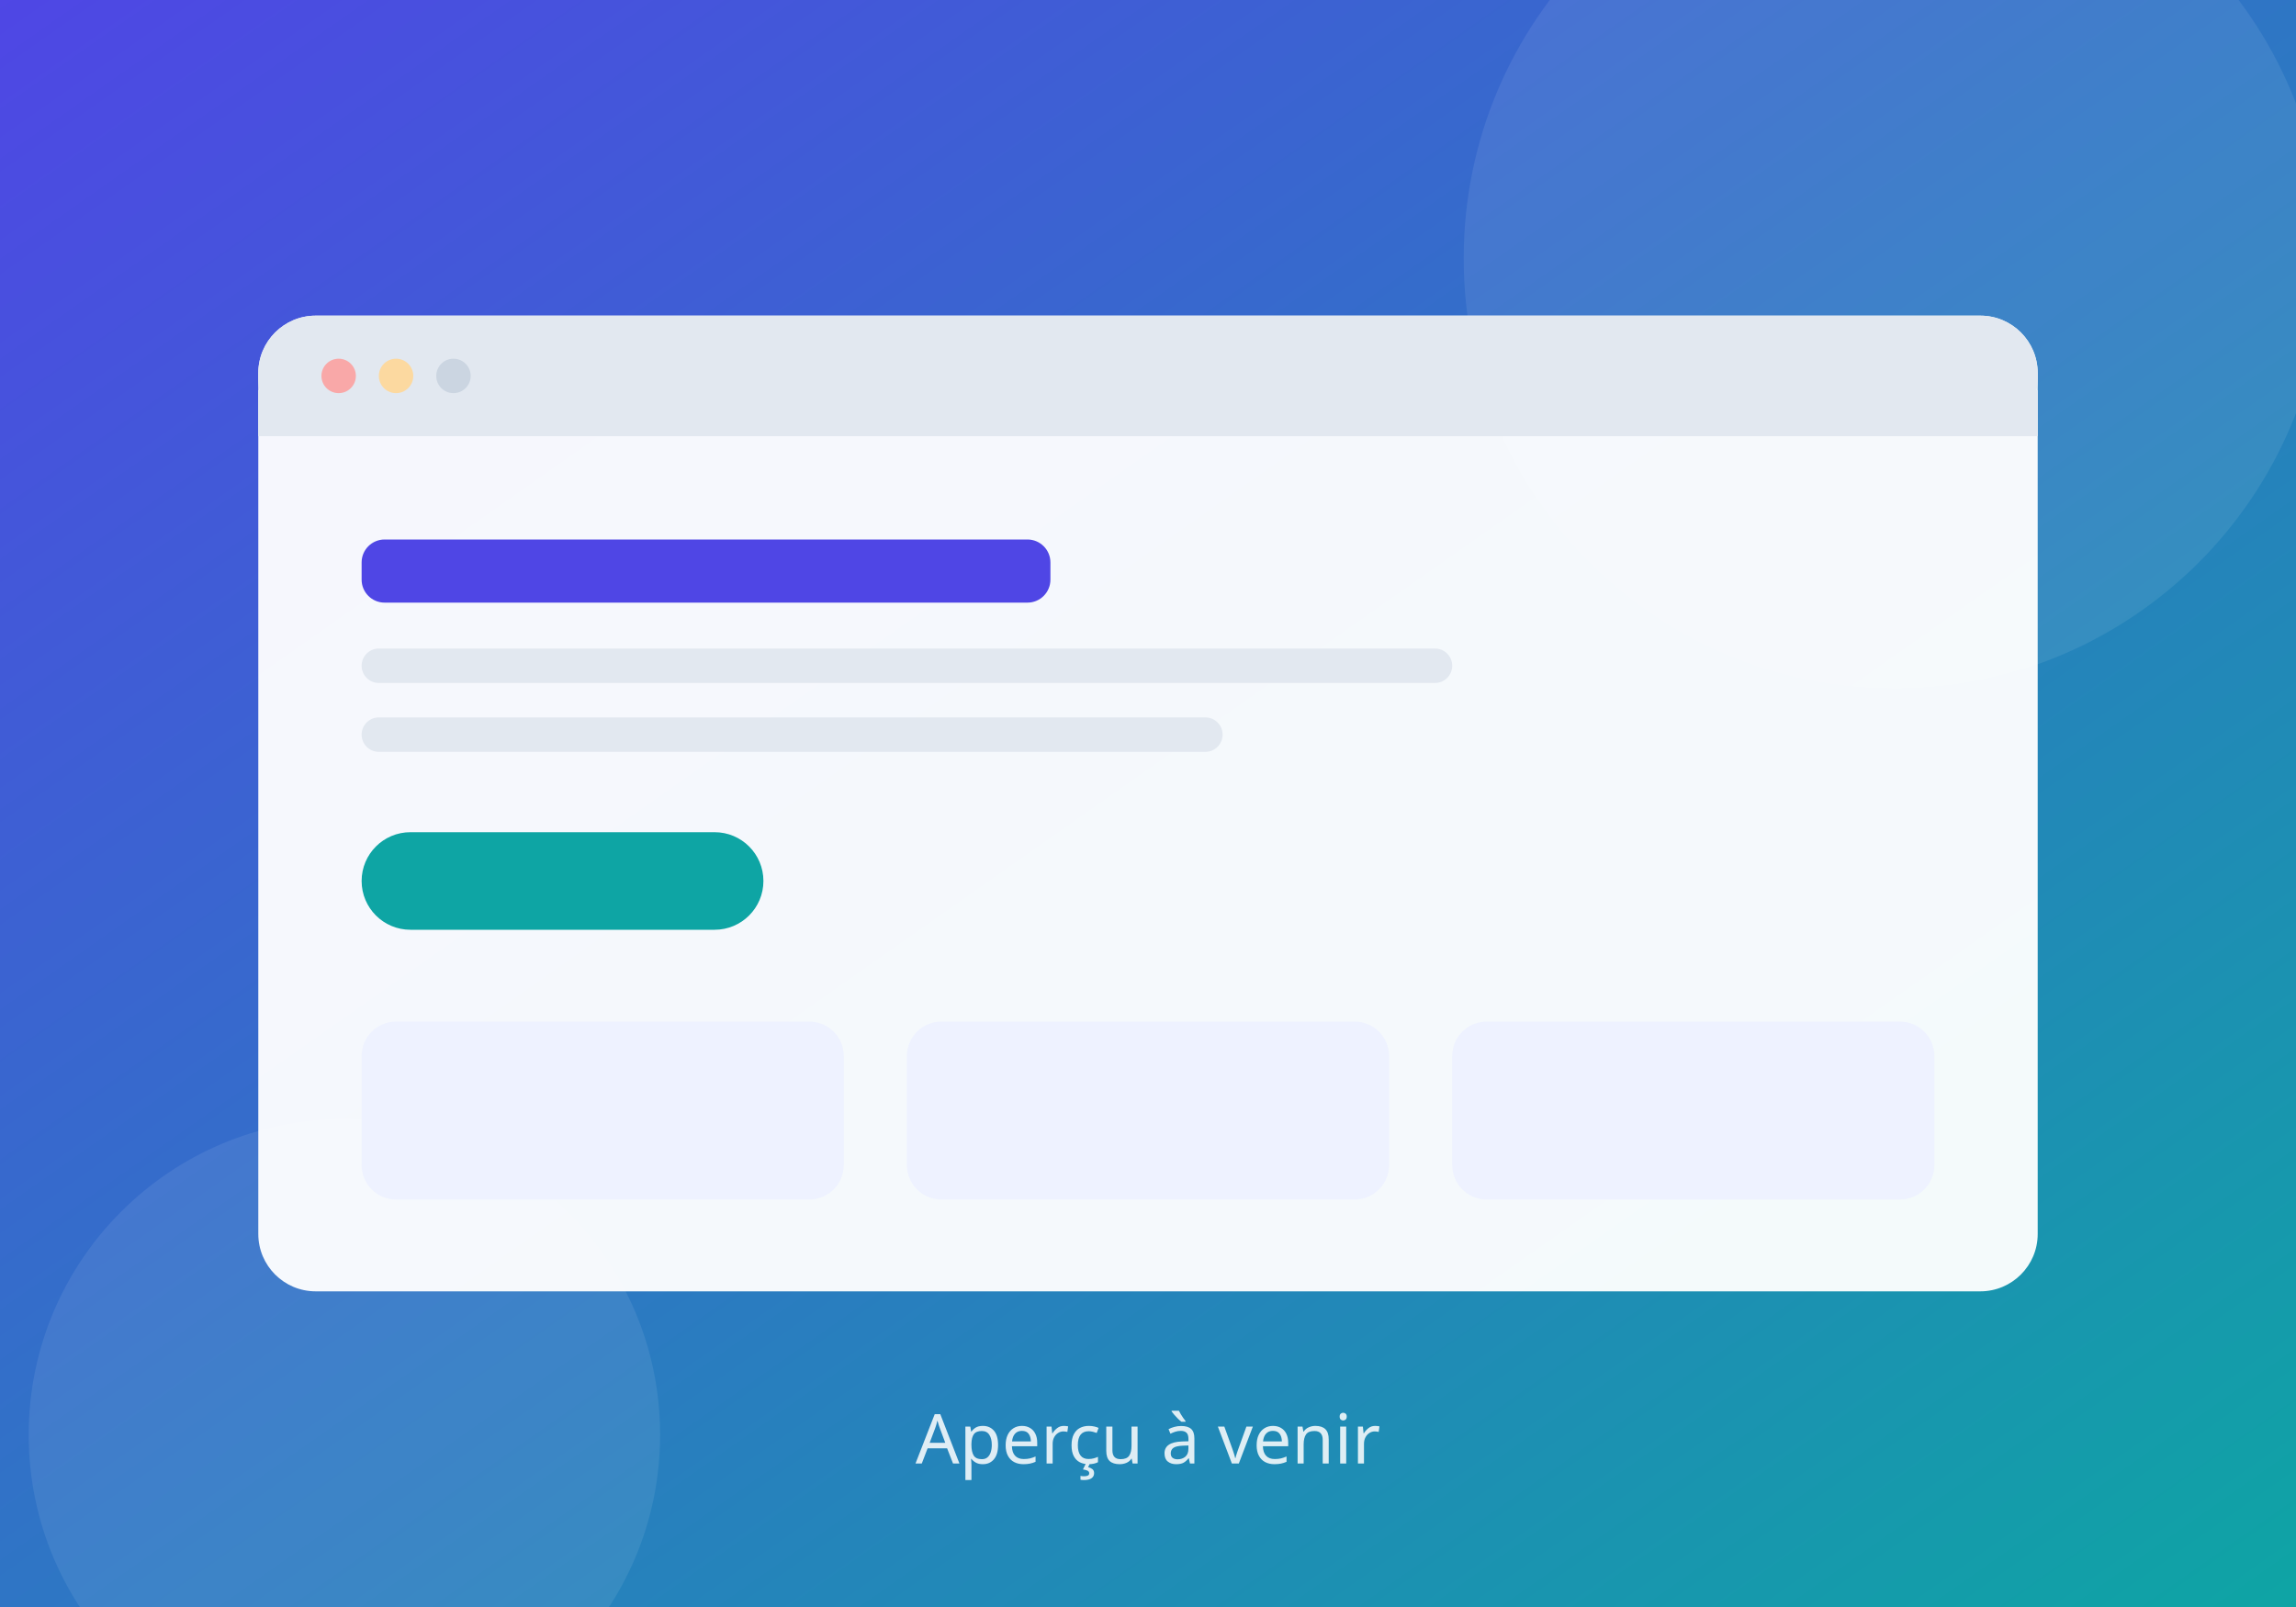
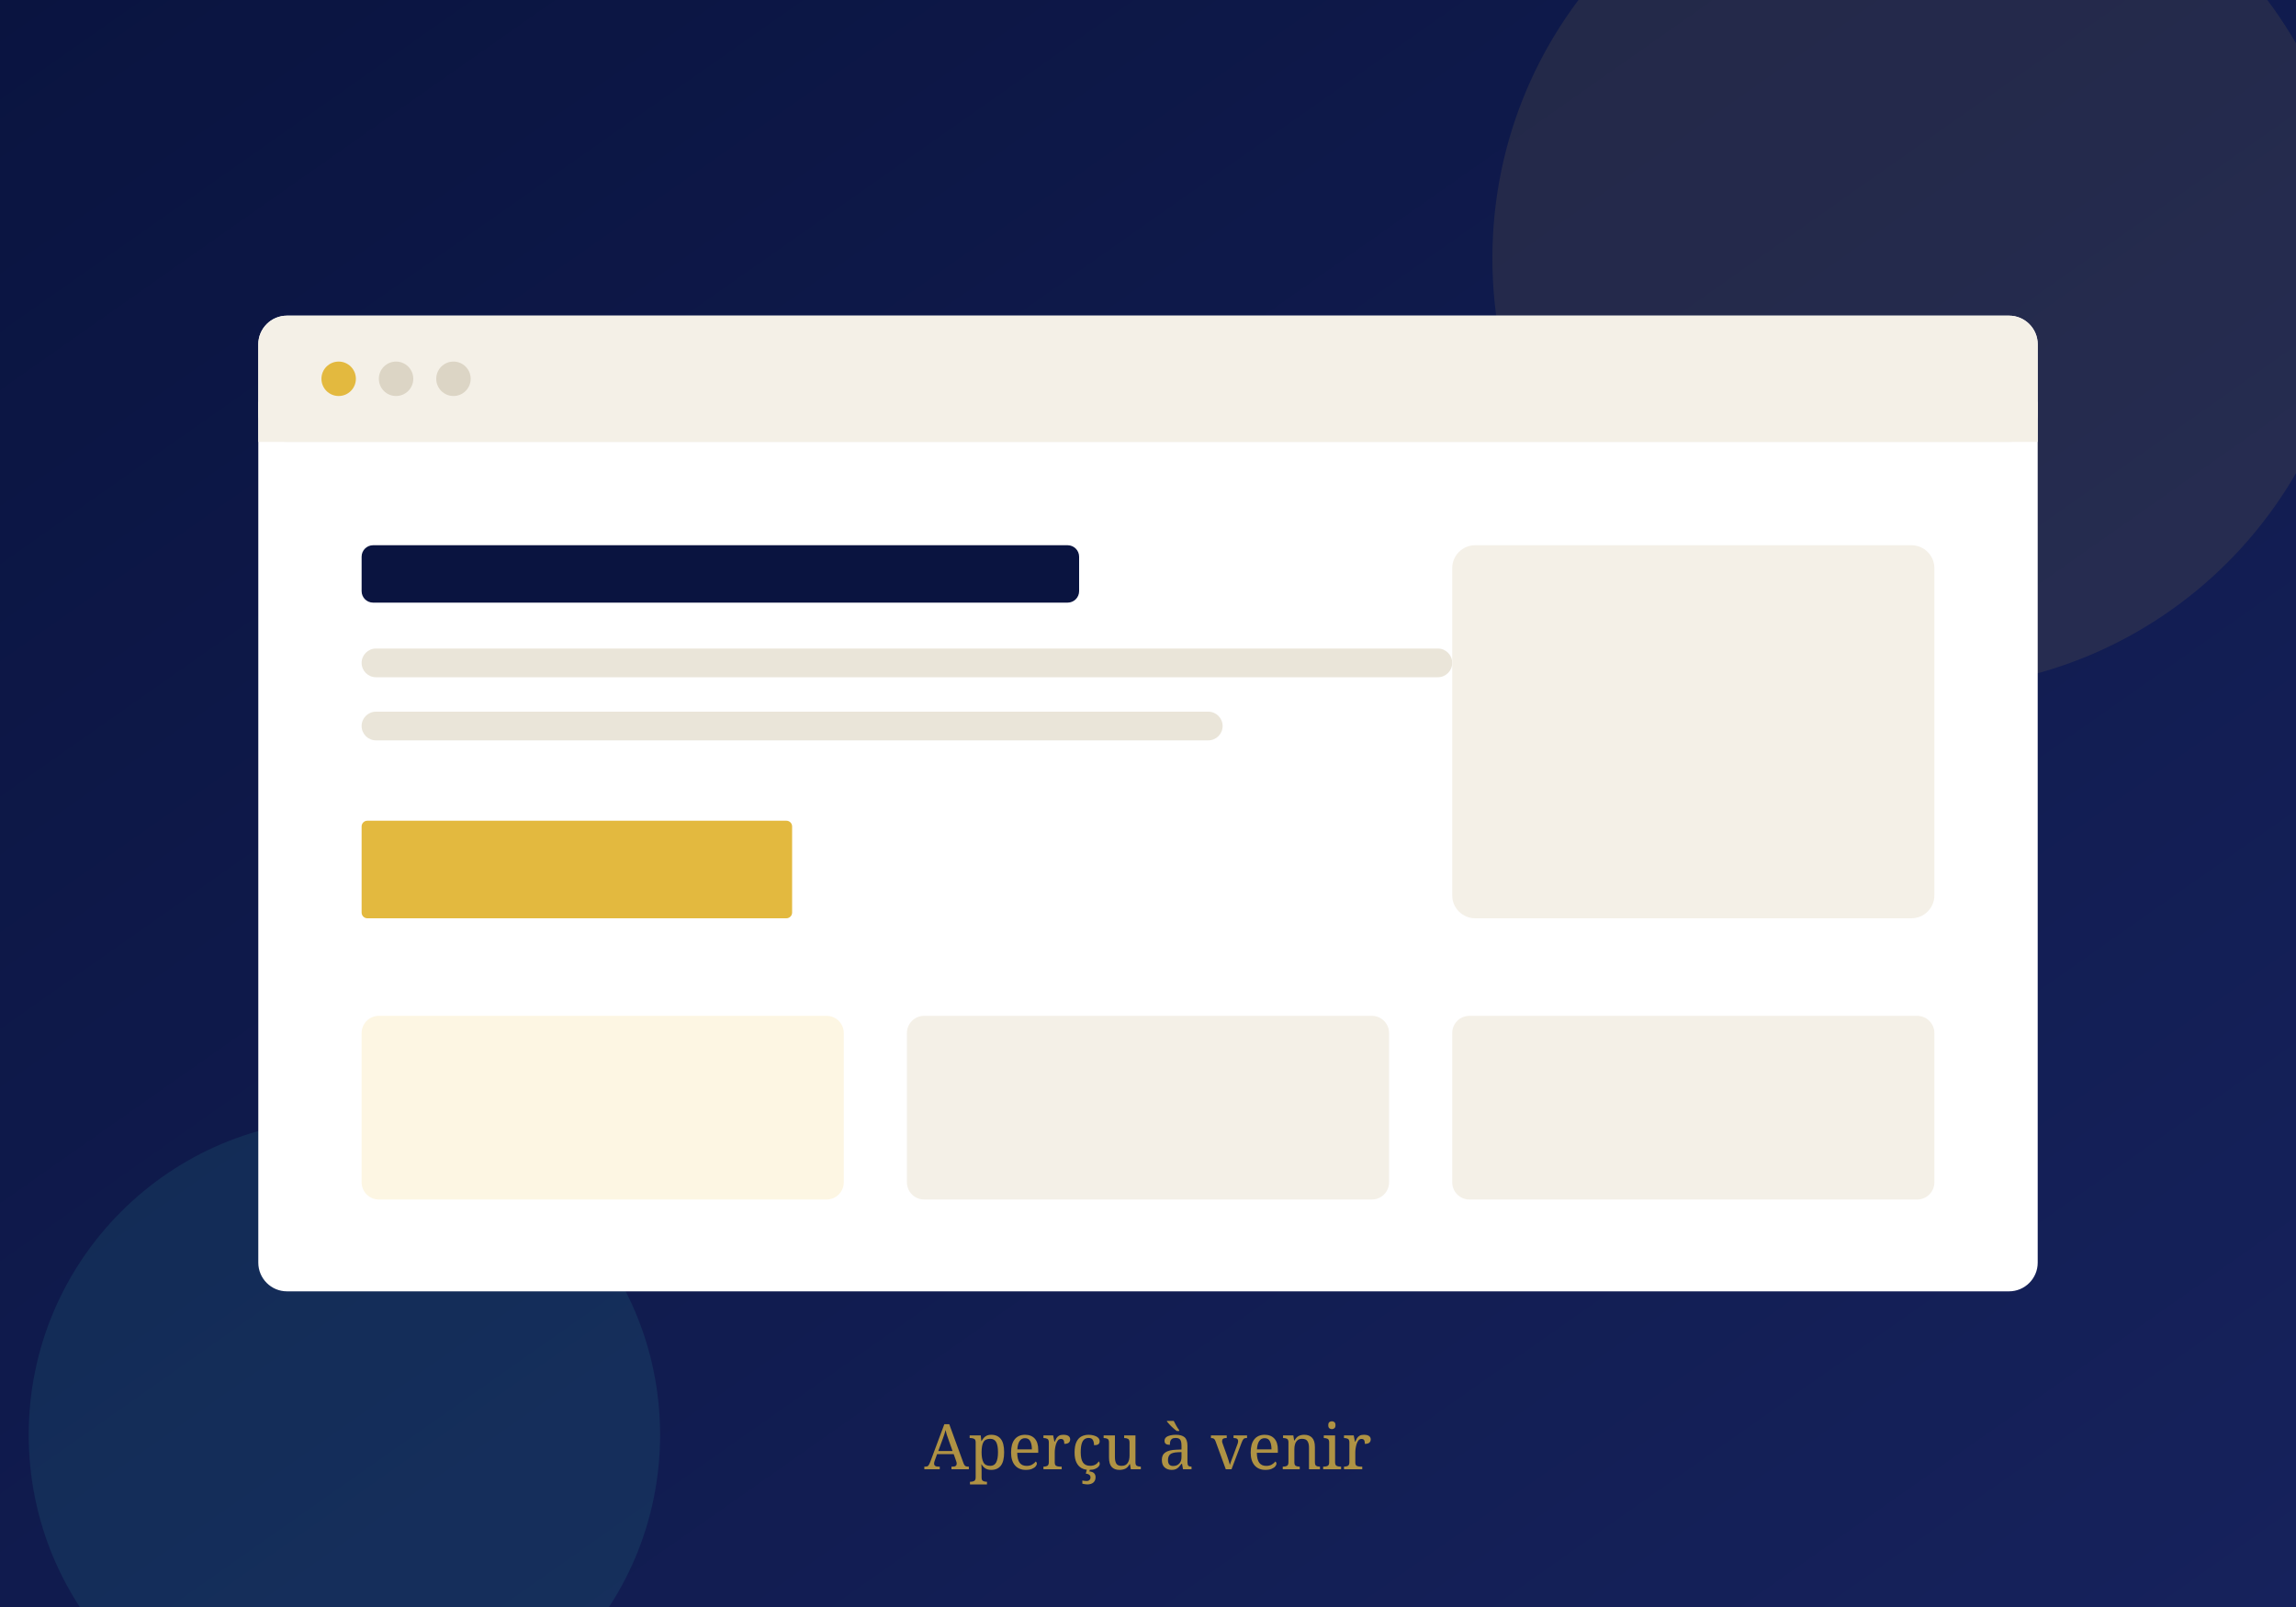
<svg xmlns="http://www.w3.org/2000/svg" viewBox="0 0 800 560" role="img" aria-label="Aperçu de projet - placeholder">
  <defs>
-     <linearGradient id="g1" x1="0" y1="0" x2="1" y2="1">
-       <stop offset="0%" stop-color="#4f46e5" />
-       <stop offset="100%" stop-color="#0ea5a4" />
+     <linearGradient id="p1" x1="0" y1="0" x2="1" y2="1">
+       <stop offset="0%" stop-color="#0a1440" />
+       <stop offset="100%" stop-color="#16225c" />
    </linearGradient>
  </defs>
-   <rect width="800" height="560" fill="url(#g1)" />
-   <circle cx="660" cy="90" r="150" fill="#ffffff" opacity="0.08" />
-   <circle cx="120" cy="500" r="110" fill="#ffffff" opacity="0.08" />
+   <rect width="800" height="560" fill="url(#p1)" />
+   <circle cx="670" cy="90" r="150" fill="#e3b93f" opacity="0.1" />
+   <circle cx="120" cy="500" r="110" fill="#2fb3a8" opacity="0.12" />
  <g transform="translate(90 110)">
-     <rect width="620" height="340" rx="20" fill="#ffffff" opacity="0.95" />
-     <rect x="0" y="0" width="620" height="42" rx="20" fill="#e2e8f0" />
-     <rect x="0" y="26" width="620" height="16" fill="#e2e8f0" />
-     <circle cx="28" cy="21" r="6" fill="#f9a8a8" />
-     <circle cx="48" cy="21" r="6" fill="#fcd9a0" />
-     <circle cx="68" cy="21" r="6" fill="#cbd5e1" />
-     <rect x="36" y="78" width="240" height="22" rx="8" fill="#4f46e5" />
-     <rect x="36" y="116" width="380" height="12" rx="6" fill="#e2e8f0" />
-     <rect x="36" y="140" width="300" height="12" rx="6" fill="#e2e8f0" />
-     <rect x="36" y="180" width="140" height="34" rx="17" fill="#0ea5a4" />
-     <rect x="36" y="246" width="168" height="62" rx="12" fill="#eef2ff" />
-     <rect x="226" y="246" width="168" height="62" rx="12" fill="#eef2ff" />
-     <rect x="416" y="246" width="168" height="62" rx="12" fill="#eef2ff" />
+     <rect width="620" height="340" rx="10" fill="#ffffff" />
+     <rect x="0" y="0" width="620" height="44" rx="10" fill="#f4f0e7" />
+     <rect x="0" y="30" width="620" height="14" fill="#f4f0e7" />
+     <circle cx="28" cy="22" r="6" fill="#e3b93f" />
+     <circle cx="48" cy="22" r="6" fill="#dcd5c5" />
+     <circle cx="68" cy="22" r="6" fill="#dcd5c5" />
+     <rect x="36" y="80" width="250" height="20" rx="4" fill="#0a1440" />
+     <rect x="36" y="116" width="380" height="10" rx="5" fill="#eae5d9" />
+     <rect x="36" y="138" width="300" height="10" rx="5" fill="#eae5d9" />
+     <rect x="36" y="176" width="150" height="34" rx="2" fill="#e3b93f" />
+     <rect x="416" y="80" width="168" height="130" rx="8" fill="#f4f0e7" />
+     <rect x="36" y="244" width="168" height="64" rx="6" fill="#fdf6e3" />
+     <rect x="226" y="244" width="168" height="64" rx="6" fill="#f4f0e7" />
+     <rect x="416" y="244" width="168" height="64" rx="6" fill="#f4f0e7" />
  </g>
-   <text x="400" y="510" text-anchor="middle" font-family="Segoe UI, system-ui, sans-serif" font-size="24" fill="#ffffff" opacity="0.85">
+   <text x="400" y="512" text-anchor="middle" font-family="Georgia, serif" font-size="22" fill="#e3b93f" opacity="0.75">
    Aperçu à venir
  </text>
</svg>
